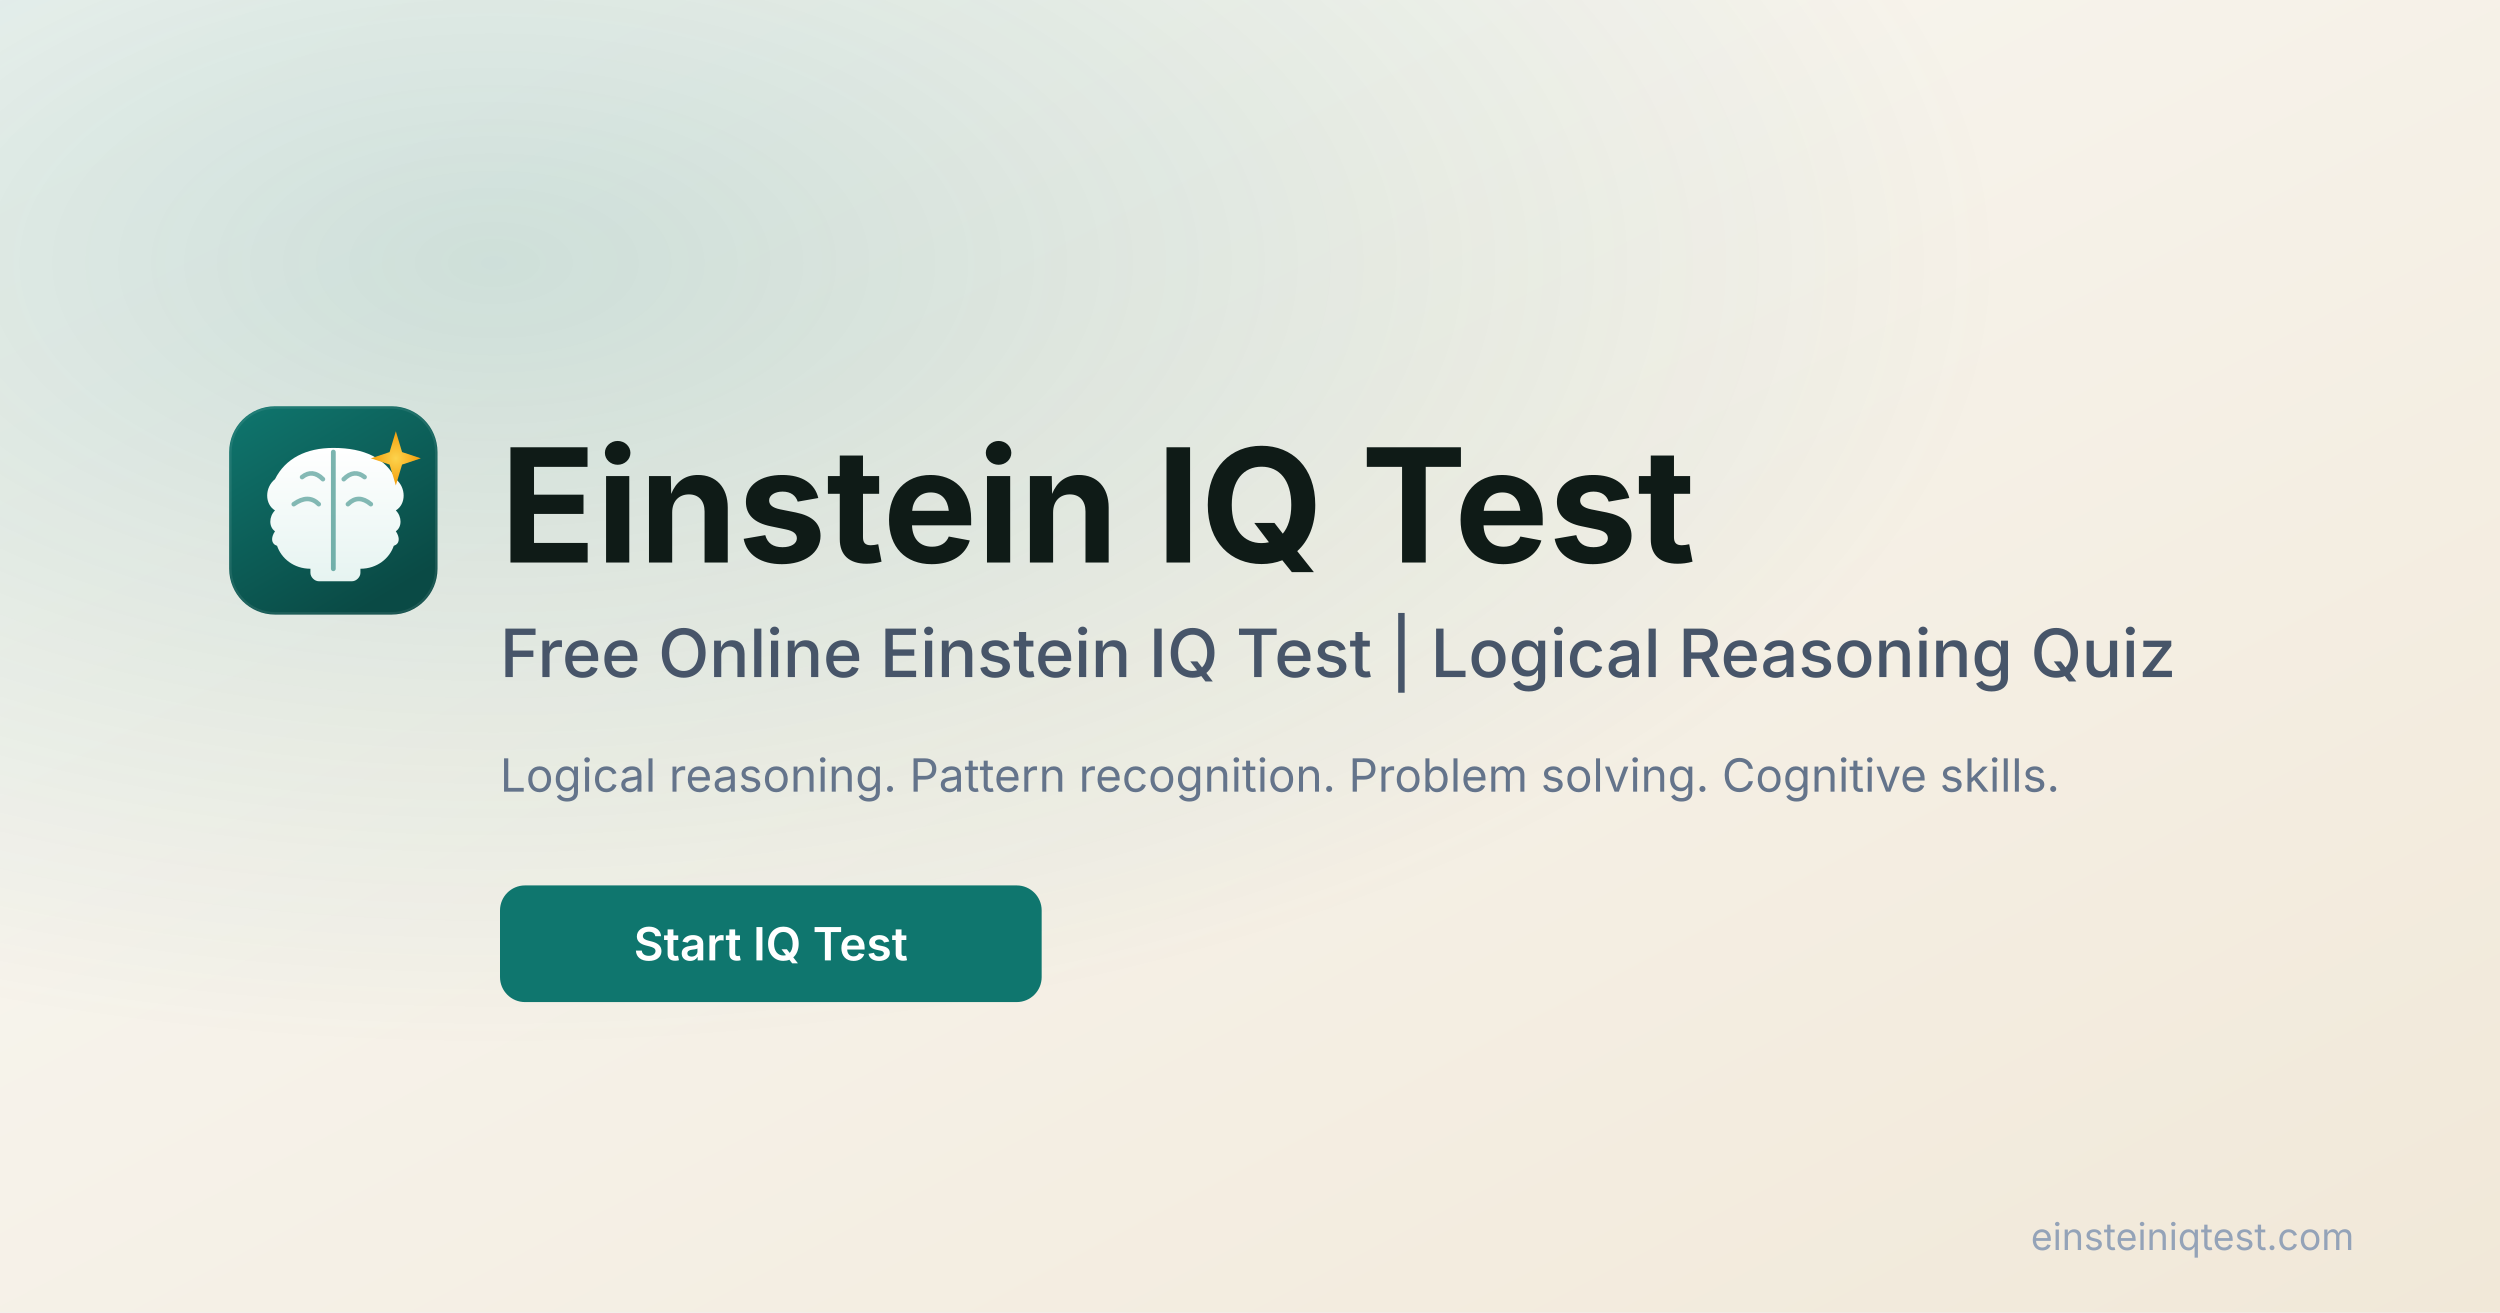
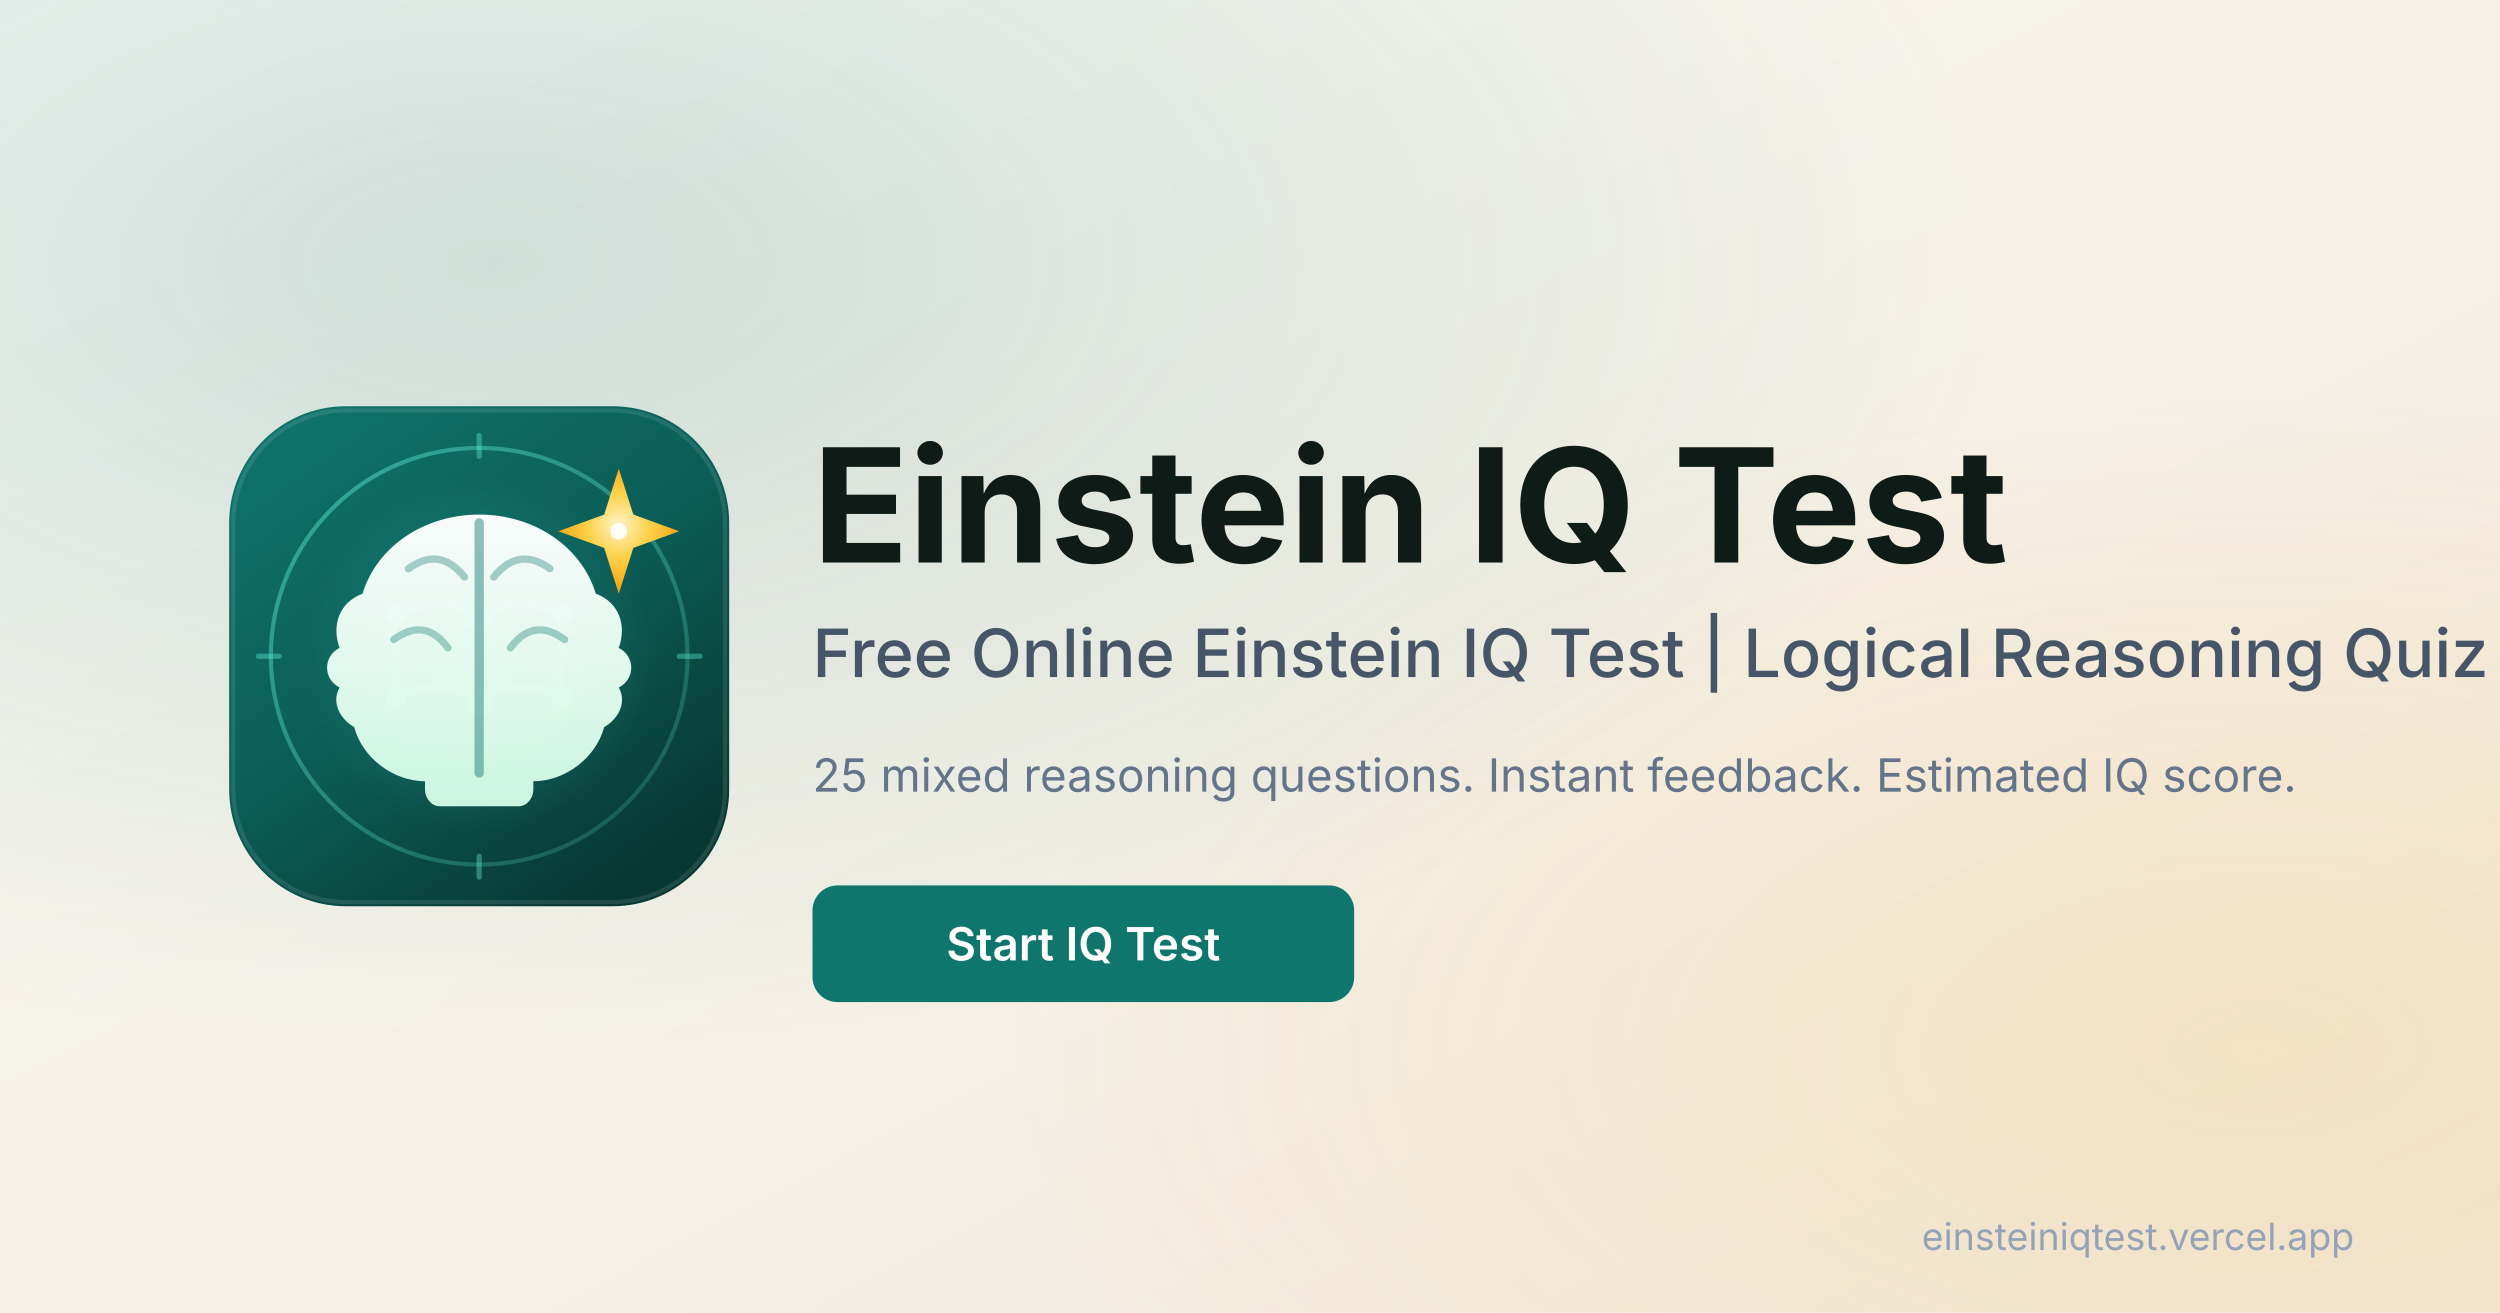
<svg xmlns="http://www.w3.org/2000/svg" viewBox="0 0 1200 630" fill="none">
  <defs>
    <linearGradient id="bg" x1="0" y1="0" x2="1" y2="1">
      <stop offset="0%" stop-color="#FAFAF7" />
      <stop offset="100%" stop-color="#F1E8D8" />
    </linearGradient>
    <radialGradient id="glow" cx="20%" cy="20%" r="60%">
      <stop offset="0%" stop-color="#0F766E" stop-opacity="0.18" />
      <stop offset="100%" stop-color="#0F766E" stop-opacity="0" />
    </radialGradient>
-     <linearGradient id="bgGrad" x1="0" y1="0" x2="0.6" y2="1">
+     <radialGradient id="glow2" cx="90%" cy="80%" r="50%">
+       <stop offset="0%" stop-color="#F59E0B" stop-opacity="0.12" />
+       <stop offset="100%" stop-color="#F59E0B" stop-opacity="0" />
+     </radialGradient>
+     <linearGradient id="bgGrad" x1="0" y1="0" x2="0.7" y2="1">
      <stop offset="0%" stop-color="#0F766E" />
-       <stop offset="100%" stop-color="#0A4A45" />
+       <stop offset="55%" stop-color="#0B5D57" />
+       <stop offset="100%" stop-color="#083832" />
    </linearGradient>
    <linearGradient id="brainGrad" x1="0" y1="0" x2="0" y2="1">
      <stop offset="0%" stop-color="#FFFFFF" />
-       <stop offset="100%" stop-color="#E6F4F1" />
+       <stop offset="100%" stop-color="#D1FAE5" />
    </linearGradient>
-     <radialGradient id="sparkGrad" cx="50%" cy="50%" r="50%">
-       <stop offset="0%" stop-color="#FCD34D" />
+     <radialGradient id="sparkGrad" cx="50%" cy="45%" r="55%">
+       <stop offset="0%" stop-color="#FEF3C7" />
+       <stop offset="45%" stop-color="#FCD34D" />
      <stop offset="100%" stop-color="#F59E0B" />
    </radialGradient>
+     <radialGradient id="brainHalo" cx="50%" cy="50%" r="50%">
+       <stop offset="0%" stop-color="#5EEAD4" stop-opacity="0.4" />
+       <stop offset="60%" stop-color="#5EEAD4" stop-opacity="0.1" />
+       <stop offset="100%" stop-color="#5EEAD4" stop-opacity="0" />
+     </radialGradient>
+     <linearGradient id="ringGrad" x1="0" y1="0" x2="1" y2="1">
+       <stop offset="0%" stop-color="#5EEAD4" stop-opacity="0.5" />
+       <stop offset="100%" stop-color="#5EEAD4" stop-opacity="0.15" />
+     </linearGradient>
  </defs>
  <rect width="1200" height="630" fill="url(#bg)" />
  <rect width="1200" height="630" fill="url(#glow)" />
+   <rect width="1200" height="630" fill="url(#glow2)" />
  <g transform="translate(110, 195)">
-     <rect width="100" height="100" rx="22" fill="url(#bgGrad)" />
-     <rect x="0.7" y="0.7" width="98.6" height="98.6" rx="21.3" fill="none" stroke="white" stroke-opacity="0.08" />
-     <path d="       M 50 20       C 37 20 27 25 22 35       C 17 39 17 47 22 50       C 19 53 19 58 22 60       C 20 63 20 66 23 67       C 25 73 31 78 39 78       L 39 80       C 39 82 41 84 43 84       L 59 84       C 61 84 63 82 63 80       L 63 78       C 71 78 77 73 79 67       C 82 66 82 63 80 60       C 83 58 83 53 80 50       C 85 47 85 39 80 35       C 75 25 65 20 50 20       Z     " fill="url(#brainGrad)" />
-     <path d="M 50 22 L 50 78" stroke="#0F766E" stroke-width="2.3" stroke-linecap="round" opacity="0.55" />
-     <path d="       M 35 34 Q 40 30 45 35       M 55 35 Q 60 30 65 34       M 31 47 Q 38 42 43 47       M 57 47 Q 62 42 68 47     " stroke="#0F766E" stroke-width="2.2" fill="none" stroke-linecap="round" opacity="0.5" />
-     <path d="       M 80 12       L 83 22       L 92 25       L 83 28       L 80 38       L 77 28       L 68 25       L 77 22       Z     " fill="url(#sparkGrad)" />
+     <rect width="240" height="240" rx="56" fill="url(#bgGrad)" />
+     <rect x="2" y="2" width="236" height="236" rx="54" fill="none" stroke="white" stroke-opacity="0.1" stroke-width="2" />
+     <circle cx="120" cy="120" r="100" fill="none" stroke="url(#ringGrad)" stroke-width="2" />
+     <g stroke="#5EEAD4" stroke-opacity="0.4" stroke-linecap="round" stroke-width="2.5">
+       <line x1="120" y1="14" x2="120" y2="24" />
+       <line x1="120" y1="216" x2="120" y2="226" />
+       <line x1="14" y1="120" x2="24" y2="120" />
+       <line x1="216" y1="120" x2="226" y2="120" />
+     </g>
+     <circle cx="120" cy="120" r="85" fill="url(#brainHalo)" />
+     <g stroke="#5EEAD4" stroke-width="3.5" stroke-linecap="round" opacity="0.6" fill="none">
+       <path d="M 80 100 Q 105 88 120 102" />
+       <path d="M 120 102 Q 135 88 160 100" />
+       <path d="M 80 140 Q 105 128 120 142" />
+       <path d="M 120 142 Q 135 128 160 140" />
+       <path d="M 120 102 L 120 142" />
+       <path d="M 80 100 L 80 140" />
+       <path d="M 160 100 L 160 140" />
+     </g>
+     <g fill="#5EEAD4" opacity="0.9">
+       <circle cx="80" cy="100" r="5" />
+       <circle cx="120" cy="102" r="6.5" />
+       <circle cx="160" cy="100" r="5" />
+       <circle cx="80" cy="140" r="5" />
+       <circle cx="120" cy="142" r="6.5" />
+       <circle cx="160" cy="140" r="5" />
+     </g>
+     <path d="       M 120 52       C 94 52 71 67 64 90       C 53 94 49 105 53 116       C 45 120 45 131 53 135       C 49 142 53 150 60 154       C 64 169 79 180 94 180       L 94 184       C 94 188 97 192 101 192       L 139 192       C 143 192 146 188 146 184       L 146 180       C 161 180 176 169 180 154       C 187 150 191 142 187 135       C 195 131 195 120 187 116       C 191 105 187 94 176 90       C 169 67 146 52 120 52       Z     " fill="url(#brainGrad)" opacity="0.97" />
+     <path d="M 120 56 L 120 176" stroke="#0F766E" stroke-width="4.5" stroke-linecap="round" opacity="0.45" />
+     <g stroke="#0F766E" stroke-width="3.5" fill="none" stroke-linecap="round" opacity="0.35">
+       <path d="M 86 78 Q 101 67 113 82" />
+       <path d="M 127 82 Q 139 67 154 78" />
+       <path d="M 79 112 Q 94 101 105 116" />
+       <path d="M 135 116 Q 146 101 161 112" />
+     </g>
+     <path d="       M 187 30       L 194 52       L 216 60       L 194 68       L 187 90       L 180 68       L 158 60       L 180 52       Z     " fill="url(#sparkGrad)" />
+     <circle cx="187" cy="60" r="4" fill="#FFFFFF" opacity="0.9" />
  </g>
-   <text x="240" y="270" font-family="Inter, Arial, sans-serif" font-size="76" font-weight="700" fill="#0F1B17">Einstein IQ Test</text>
-   <text x="240" y="325" font-family="Inter, Arial, sans-serif" font-size="32" font-weight="500" fill="#475569">Free Online Einstein IQ Test | Logical Reasoning Quiz</text>
-   <text x="240" y="380" font-family="Inter, Arial, sans-serif" font-size="22" font-weight="400" fill="#64748B">Logical reasoning. Pattern recognition. Problem solving. Cognitive skills.</text>
-   <g transform="translate(240, 425)">
+   <text x="390" y="270" font-family="Inter, Arial, sans-serif" font-size="76" font-weight="700" fill="#0F1B17">Einstein IQ Test</text>
+   <text x="390" y="325" font-family="Inter, Arial, sans-serif" font-size="32" font-weight="500" fill="#475569">Free Online Einstein IQ Test | Logical Reasoning Quiz</text>
+   <text x="390" y="380" font-family="Inter, Arial, sans-serif" font-size="22" font-weight="400" fill="#64748B">25 mixed reasoning questions. Instant feedback. Estimated IQ score.</text>
+   <g transform="translate(390, 425)">
    <rect width="260" height="56" rx="12" fill="#0F766E" />
    <text x="130" y="36" text-anchor="middle" font-family="Inter, Arial, sans-serif" font-size="22" font-weight="600" fill="white">Start IQ Test</text>
  </g>
-   <text x="1130" y="600" text-anchor="end" font-family="Inter, Arial, sans-serif" font-size="18" fill="#94A3B8">einsteiniqtest.com</text>
+   <text x="1130" y="600" text-anchor="end" font-family="Inter, Arial, sans-serif" font-size="18" fill="#94A3B8">einsteiniqtest.vercel.app</text>
</svg>
